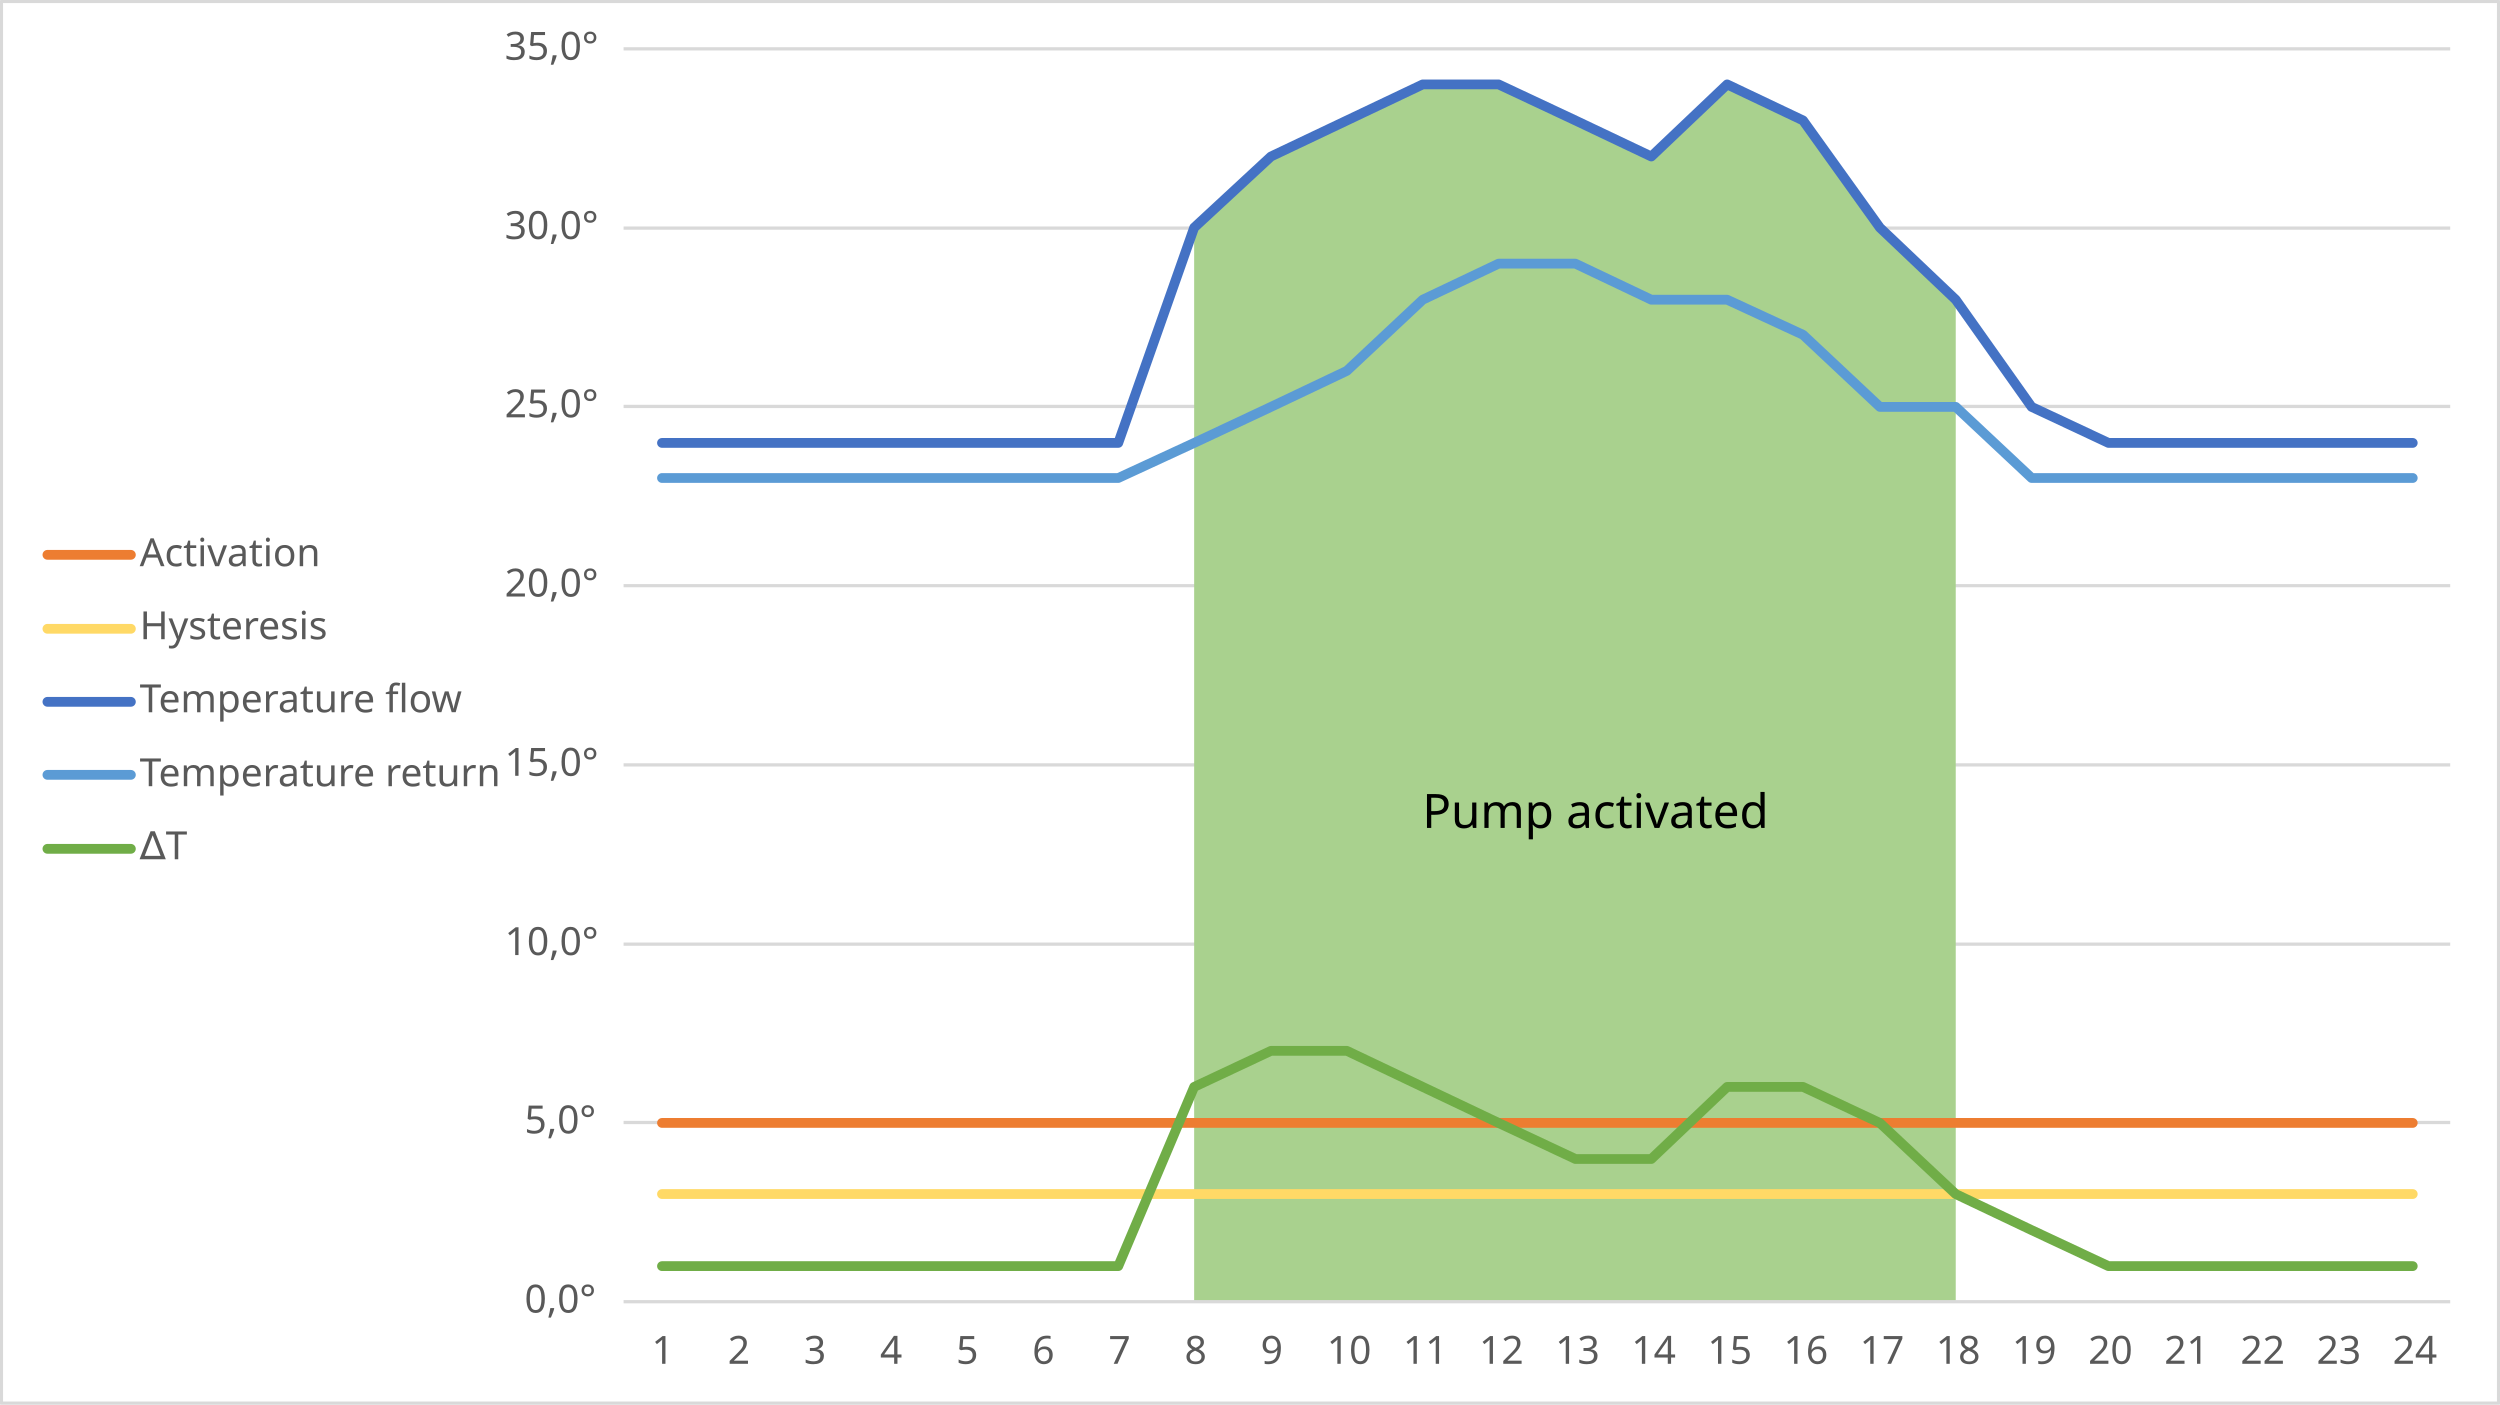
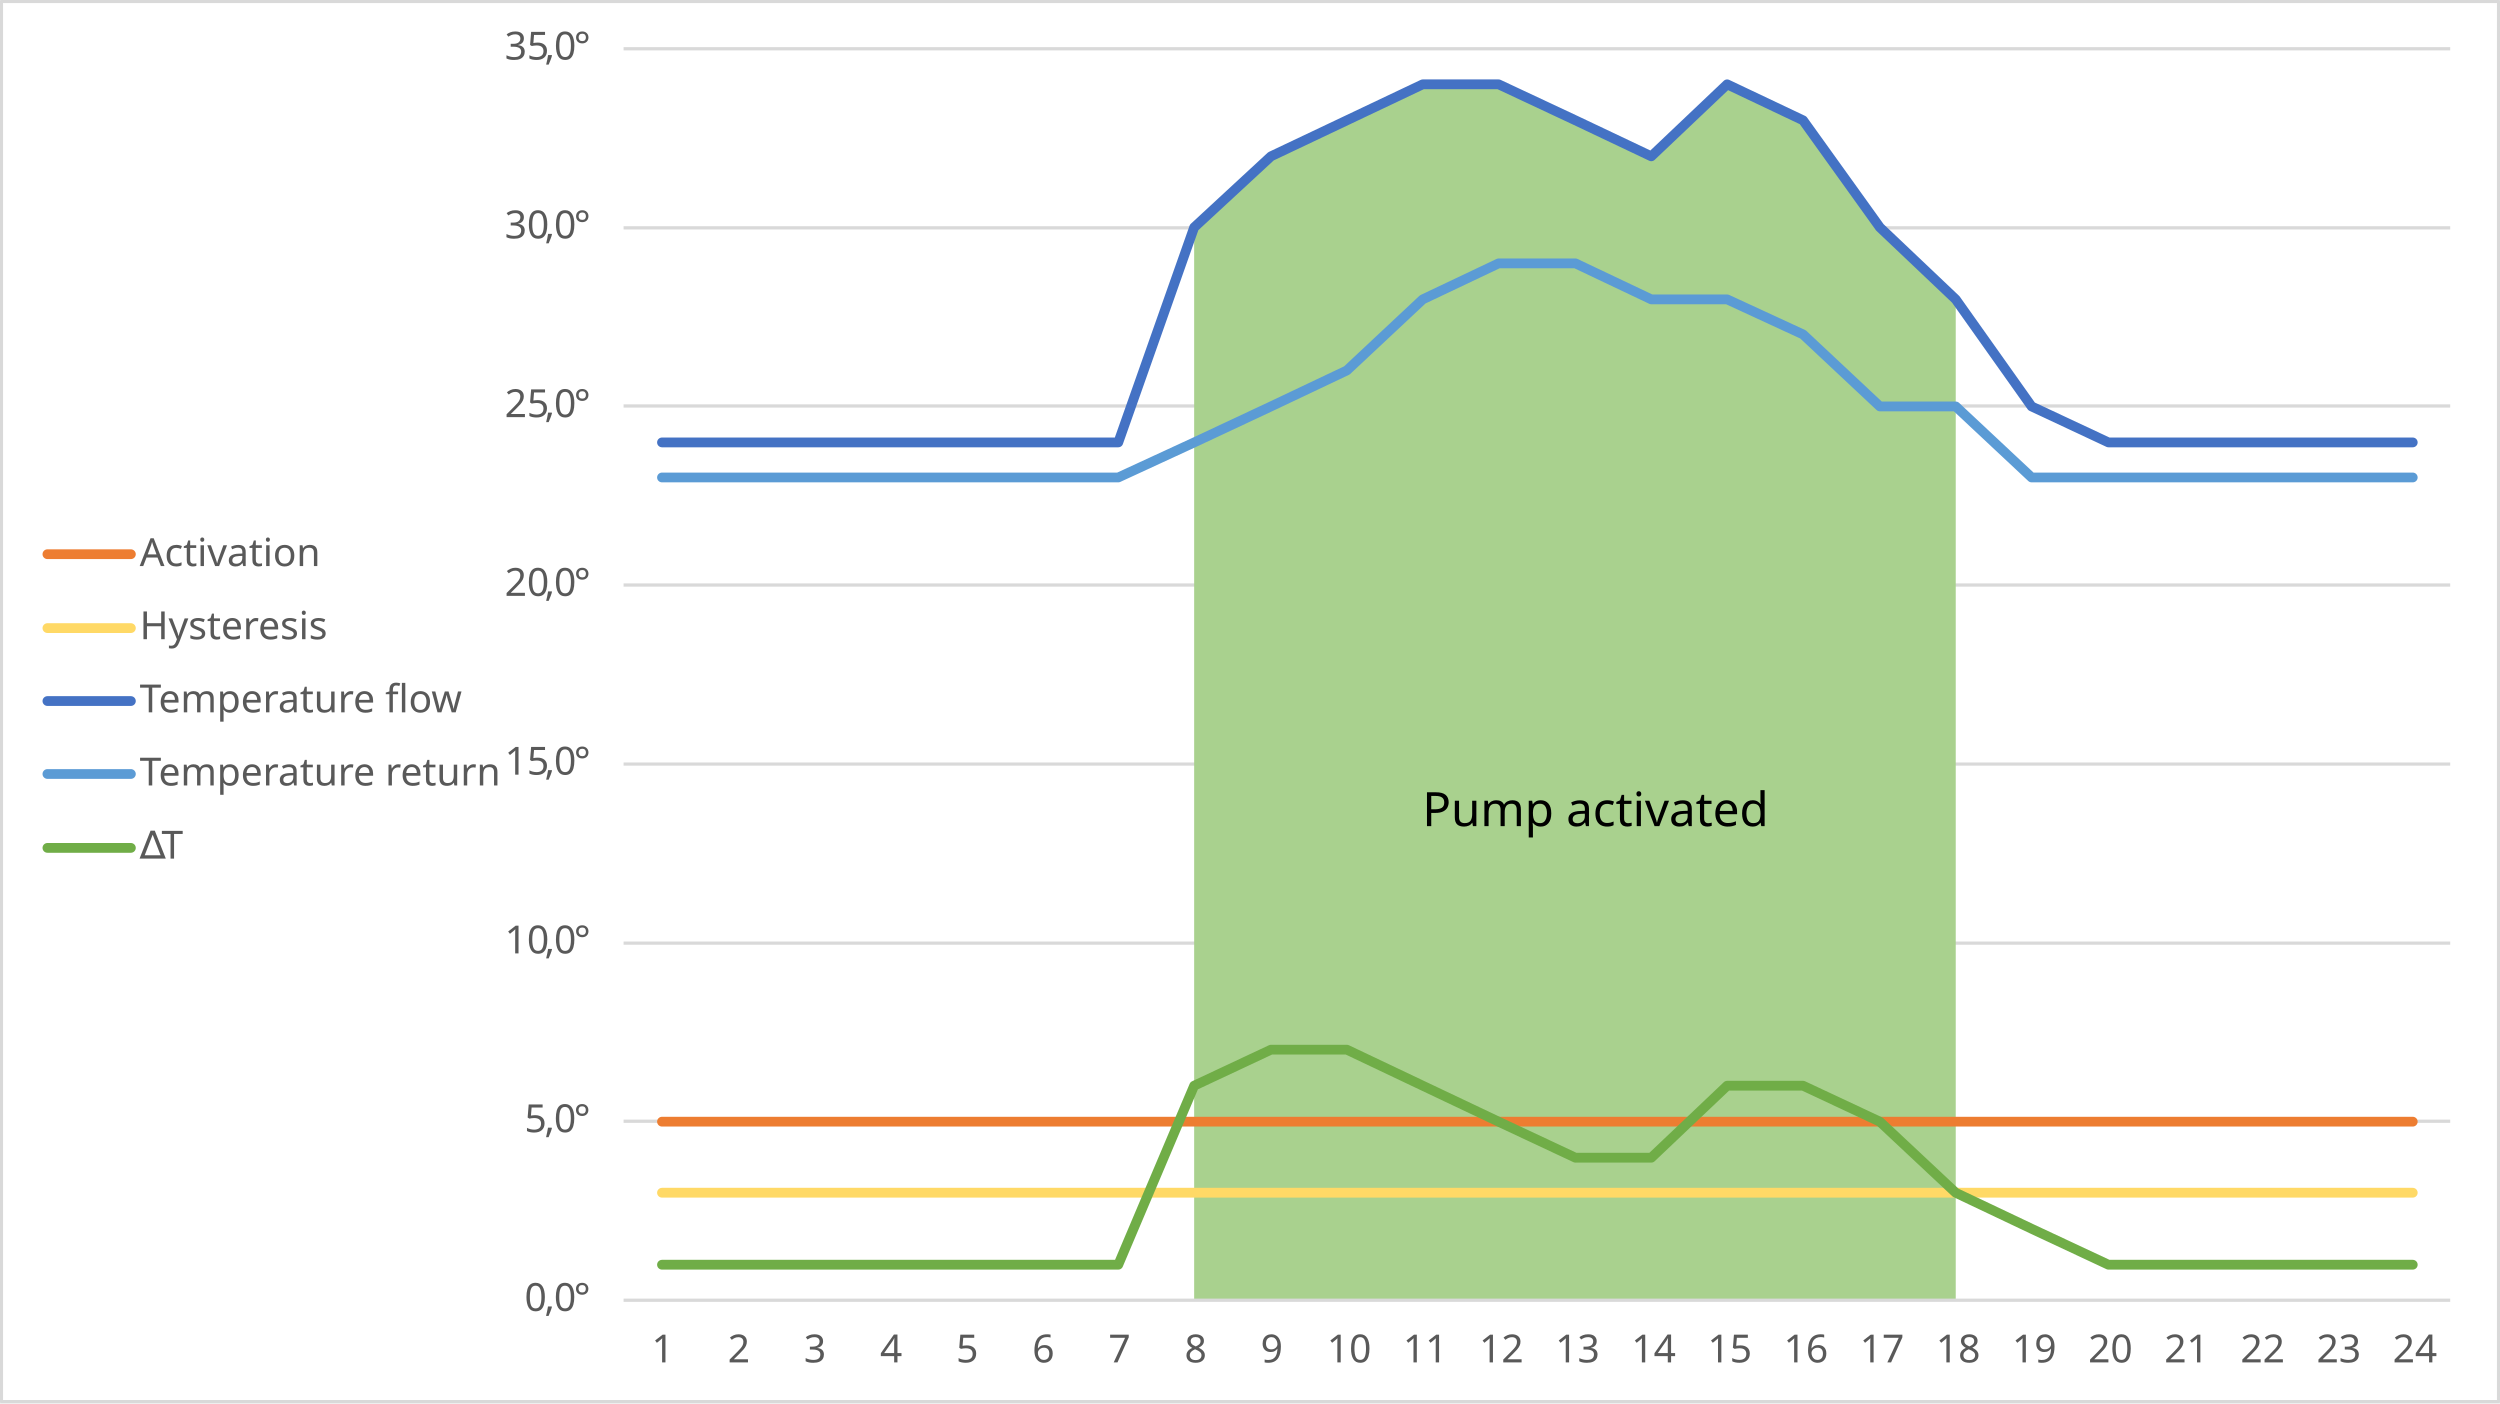
- <svg xmlns="http://www.w3.org/2000/svg" width="2636" height="1481" xml:space="preserve" overflow="hidden">
-   <defs>
-     <clipPath id="clip0">
-       <rect x="2161" y="171" width="2636" height="1481" />
-     </clipPath>
-   </defs>
-   <g clip-path="url(#clip0)" transform="translate(-2161 -171)">
-     <rect x="2162" y="172" width="2633" height="1478" fill="#FFFFFF" />
-     <g>
-       <path d="M2818.5 1354.54 4744.5 1354.54M2818.5 1166.54 4744.5 1166.54M2818.5 977.532 4744.5 977.532M2818.5 788.526 4744.5 788.526M2818.5 599.52 4744.5 599.52M2818.5 411.514 4744.5 411.514M2818.5 222.5 4744.5 222.5" stroke="#D9D9D9" stroke-width="3.438" stroke-linejoin="round" stroke-miterlimit="10" fill="none" />
-     </g>
-     <g>
-       <path d="M2859 1544 2939.1 1544 3019.1 1544 3099.1 1544 3180.1 1544 3260.11 1544 3340.11 1544 3420.11 1544 3420.11 411.013 3501.11 336.011 3581.12 298.01 3661.12 260 3741.12 260 3822.13 298.01 3902.13 336.011 3982.13 260 4062.13 298.01 4143.14 411.013 4223.14 487.016 4223.14 1544 4303.14 1544 4384.14 1544 4464.15 1544 4544.15 1544 4624.15 1544 4705 1544 4705 1544 4624.15 1544 4544.15 1544 4464.15 1544 4384.14 1544 4303.14 1544 4223.14 1544 4223.14 1544 4143.14 1544 4062.13 1544 3982.13 1544 3902.13 1544 3822.13 1544 3741.12 1544 3661.12 1544 3581.12 1544 3501.11 1544 3420.11 1544 3420.11 1544 3340.11 1544 3260.11 1544 3180.1 1544 3099.1 1544 3019.1 1544 2939.1 1544 2859 1544Z" fill="#A9D18E" />
-     </g>
-     <g>
-       <path d="M2818.5 1543.5 4744.5 1543.5" stroke="#D9D9D9" stroke-width="3.438" stroke-linejoin="round" stroke-miterlimit="10" fill="none" fill-rule="evenodd" />
-     </g>
-     <g>
-       <path d="M2859 1355C2885.75 1355 2912.51 1355 2939.26 1355 2966.01 1355 2992.77 1355 3019.52 1355 3046.28 1355 3073.03 1355 3099.78 1355 3126.54 1355 3153.29 1355 3180.04 1355 3206.8 1355 3233.55 1355 3260.3 1355 3287.06 1355 3313.81 1355 3340.57 1355 3367.32 1355 3394.07 1355 3420.83 1355 3447.58 1355 3474.33 1355 3501.09 1355 3527.84 1355 3554.59 1355 3581.35 1355 3608.1 1355 3634.85 1355 3661.61 1355 3688.36 1355 3715.12 1355 3741.87 1355 3768.62 1355 3795.38 1355 3822.13 1355 3848.88 1355 3875.64 1355 3902.39 1355 3929.14 1355 3955.9 1355 3982.65 1355 4009.41 1355 4036.16 1355 4062.91 1355 4089.67 1355 4116.42 1355 4143.17 1355 4169.93 1355 4196.68 1355 4223.43 1355 4250.19 1355 4276.94 1355 4303.7 1355 4330.45 1355 4357.2 1355 4383.96 1355 4410.71 1355 4437.46 1355 4464.22 1355 4490.97 1355 4517.72 1355 4544.48 1355 4571.23 1355 4597.99 1355 4624.74 1355 4651.49 1355 4678.25 1355 4705 1355" stroke="#ED7D31" stroke-width="10.312" stroke-linecap="round" stroke-linejoin="round" stroke-miterlimit="10" fill="none" />
-     </g>
-     <g>
-       <path d="M2859 1430C2885.75 1430 2912.51 1430 2939.26 1430 2966.01 1430 2992.77 1430 3019.52 1430 3046.28 1430 3073.03 1430 3099.78 1430 3126.54 1430 3153.29 1430 3180.04 1430 3206.8 1430 3233.55 1430 3260.3 1430 3287.06 1430 3313.81 1430 3340.57 1430 3367.32 1430 3394.07 1430 3420.83 1430 3447.58 1430 3474.33 1430 3501.09 1430 3527.84 1430 3554.59 1430 3581.35 1430 3608.1 1430 3634.85 1430 3661.61 1430 3688.36 1430 3715.12 1430 3741.87 1430 3768.62 1430 3795.38 1430 3822.13 1430 3848.88 1430 3875.64 1430 3902.39 1430 3929.14 1430 3955.9 1430 3982.65 1430 4009.41 1430 4036.16 1430 4062.91 1430 4089.67 1430 4116.42 1430 4143.17 1430 4169.93 1430 4196.68 1430 4223.43 1430 4250.19 1430 4276.94 1430 4303.7 1430 4330.45 1430 4357.2 1430 4383.96 1430 4410.71 1430 4437.46 1430 4464.22 1430 4490.97 1430 4517.72 1430 4544.48 1430 4571.23 1430 4597.99 1430 4624.74 1430 4651.49 1430 4678.25 1430 4705 1430" stroke="#FFD966" stroke-width="10.312" stroke-linecap="round" stroke-linejoin="round" stroke-miterlimit="10" fill="none" />
-     </g>
-     <g>
-       <path d="M2859 638 2939.1 638 3019.1 638 3099.1 638 3180.1 638 3260.11 638 3340.11 638 3420.11 411.013 3501.11 336.011 3581.12 298.01 3661.12 260 3741.12 260 3822.13 298.01 3902.13 336.011 3982.13 260 4062.13 298.01 4143.14 411.013 4223.14 487.016 4303.14 600.02 4384.14 638 4464.15 638 4544.15 638 4624.15 638 4705 638" stroke="#4472C4" stroke-width="10.312" stroke-linecap="round" stroke-linejoin="round" stroke-miterlimit="10" fill="none" />
-     </g>
-     <g>
-       <path d="M2859 675 2939.1 675 3019.1 675 3099.1 675 3180.1 675 3260.11 675 3340.11 675 3420.11 638.021 3501.11 600.02 3581.12 562.018 3661.12 487.016 3741.12 449 3822.13 449 3902.13 487.016 3982.13 487.016 4062.13 524.017 4143.14 600.02 4223.14 600.02 4303.14 675 4384.14 675 4464.15 675 4544.15 675 4624.15 675 4705 675" stroke="#5B9BD5" stroke-width="10.312" stroke-linecap="round" stroke-linejoin="round" stroke-miterlimit="10" fill="none" />
-     </g>
-     <g>
-       <path d="M2859 1506 2939.1 1506 3019.1 1506 3099.1 1506 3180.1 1506 3260.11 1506 3340.11 1506 3420.11 1317.04 3501.11 1279 3581.12 1279 3661.12 1317.04 3741.12 1355.04 3822.13 1393.05 3902.13 1393.05 3982.13 1317.04 4062.13 1317.04 4143.14 1355.04 4223.14 1430.05 4303.14 1468.05 4384.14 1506 4464.15 1506 4544.15 1506 4624.15 1506 4705 1506" stroke="#70AD47" stroke-width="10.312" stroke-linecap="round" stroke-linejoin="round" stroke-miterlimit="10" fill="none" />
-     </g>
-     <g>
-       <text fill="#595959" font-family="Calibri,Calibri_MSFontService,sans-serif" font-weight="400" font-size="41" transform="matrix(1 0 0 1 2714.07 1555)">0,0°</text>
-     </g>
-     <g>
-       <text fill="#595959" font-family="Calibri,Calibri_MSFontService,sans-serif" font-weight="400" font-size="41" transform="matrix(1 0 0 1 2714.07 1366)">5,0°</text>
-     </g>
-     <g>
-       <text fill="#595959" font-family="Calibri,Calibri_MSFontService,sans-serif" font-weight="400" font-size="41" transform="matrix(1 0 0 1 2693.17 1178)">10,0°</text>
-     </g>
-     <g>
-       <text fill="#595959" font-family="Calibri,Calibri_MSFontService,sans-serif" font-weight="400" font-size="41" transform="matrix(1 0 0 1 2693.17 989)">15,0°</text>
-     </g>
-     <g>
-       <text fill="#595959" font-family="Calibri,Calibri_MSFontService,sans-serif" font-weight="400" font-size="41" transform="matrix(1 0 0 1 2693.17 800)">20,0°</text>
-     </g>
-     <g>
-       <text fill="#595959" font-family="Calibri,Calibri_MSFontService,sans-serif" font-weight="400" font-size="41" transform="matrix(1 0 0 1 2693.17 611)">25,0°</text>
-     </g>
-     <g>
-       <text fill="#595959" font-family="Calibri,Calibri_MSFontService,sans-serif" font-weight="400" font-size="41" transform="matrix(1 0 0 1 2693.17 423)">30,0°</text>
-     </g>
-     <g>
-       <text fill="#595959" font-family="Calibri,Calibri_MSFontService,sans-serif" font-weight="400" font-size="41" transform="matrix(1 0 0 1 2693.17 234)">35,0°</text>
-     </g>
-     <g>
-       <text fill="#595959" font-family="Calibri,Calibri_MSFontService,sans-serif" font-weight="400" font-size="41" transform="matrix(1 0 0 1 2848.09 1609)">1</text>
-     </g>
-     <g>
-       <text fill="#595959" font-family="Calibri,Calibri_MSFontService,sans-serif" font-weight="400" font-size="41" transform="matrix(1 0 0 1 2928.36 1609)">2</text>
-     </g>
-     <g>
-       <text fill="#595959" font-family="Calibri,Calibri_MSFontService,sans-serif" font-weight="400" font-size="41" transform="matrix(1 0 0 1 3008.63 1609)">3</text>
-     </g>
-     <g>
-       <text fill="#595959" font-family="Calibri,Calibri_MSFontService,sans-serif" font-weight="400" font-size="41" transform="matrix(1 0 0 1 3088.9 1609)">4</text>
-     </g>
-     <g>
-       <text fill="#595959" font-family="Calibri,Calibri_MSFontService,sans-serif" font-weight="400" font-size="41" transform="matrix(1 0 0 1 3169.17 1609)">5</text>
-     </g>
-     <g>
-       <text fill="#595959" font-family="Calibri,Calibri_MSFontService,sans-serif" font-weight="400" font-size="41" transform="matrix(1 0 0 1 3249.44 1609)">6</text>
-     </g>
-     <g>
-       <text fill="#595959" font-family="Calibri,Calibri_MSFontService,sans-serif" font-weight="400" font-size="41" transform="matrix(1 0 0 1 3329.71 1609)">7</text>
-     </g>
-     <g>
-       <text fill="#595959" font-family="Calibri,Calibri_MSFontService,sans-serif" font-weight="400" font-size="41" transform="matrix(1 0 0 1 3409.98 1609)">8</text>
-     </g>
-     <g>
-       <text fill="#595959" font-family="Calibri,Calibri_MSFontService,sans-serif" font-weight="400" font-size="41" transform="matrix(1 0 0 1 3490.25 1609)">9</text>
-     </g>
-     <g>
-       <text fill="#595959" font-family="Calibri,Calibri_MSFontService,sans-serif" font-weight="400" font-size="41" transform="matrix(1 0 0 1 3560.07 1609)">10</text>
-     </g>
-     <g>
-       <text fill="#595959" font-family="Calibri,Calibri_MSFontService,sans-serif" font-weight="400" font-size="41" transform="matrix(1 0 0 1 3640.34 1609)">11</text>
-     </g>
-     <g>
-       <text fill="#595959" font-family="Calibri,Calibri_MSFontService,sans-serif" font-weight="400" font-size="41" transform="matrix(1 0 0 1 3720.61 1609)">12</text>
-     </g>
-     <g>
-       <text fill="#595959" font-family="Calibri,Calibri_MSFontService,sans-serif" font-weight="400" font-size="41" transform="matrix(1 0 0 1 3800.88 1609)">13</text>
-     </g>
-     <g>
-       <text fill="#595959" font-family="Calibri,Calibri_MSFontService,sans-serif" font-weight="400" font-size="41" transform="matrix(1 0 0 1 3881.16 1609)">14</text>
-     </g>
-     <g>
-       <text fill="#595959" font-family="Calibri,Calibri_MSFontService,sans-serif" font-weight="400" font-size="41" transform="matrix(1 0 0 1 3961.43 1609)">15</text>
-     </g>
-     <g>
-       <text fill="#595959" font-family="Calibri,Calibri_MSFontService,sans-serif" font-weight="400" font-size="41" transform="matrix(1 0 0 1 4041.7 1609)">16</text>
-     </g>
-     <g>
-       <text fill="#595959" font-family="Calibri,Calibri_MSFontService,sans-serif" font-weight="400" font-size="41" transform="matrix(1 0 0 1 4121.97 1609)">17</text>
-     </g>
-     <g>
-       <text fill="#595959" font-family="Calibri,Calibri_MSFontService,sans-serif" font-weight="400" font-size="41" transform="matrix(1 0 0 1 4202.24 1609)">18</text>
-     </g>
-     <g>
-       <text fill="#595959" font-family="Calibri,Calibri_MSFontService,sans-serif" font-weight="400" font-size="41" transform="matrix(1 0 0 1 4282.51 1609)">19</text>
-     </g>
-     <g>
-       <text fill="#595959" font-family="Calibri,Calibri_MSFontService,sans-serif" font-weight="400" font-size="41" transform="matrix(1 0 0 1 4362.78 1609)">20</text>
-     </g>
-     <g>
-       <text fill="#595959" font-family="Calibri,Calibri_MSFontService,sans-serif" font-weight="400" font-size="41" transform="matrix(1 0 0 1 4443.05 1609)">21</text>
-     </g>
-     <g>
-       <text fill="#595959" font-family="Calibri,Calibri_MSFontService,sans-serif" font-weight="400" font-size="41" transform="matrix(1 0 0 1 4523.32 1609)">22</text>
-     </g>
-     <g>
-       <text fill="#595959" font-family="Calibri,Calibri_MSFontService,sans-serif" font-weight="400" font-size="41" transform="matrix(1 0 0 1 4603.59 1609)">23</text>
-     </g>
-     <g>
-       <text fill="#595959" font-family="Calibri,Calibri_MSFontService,sans-serif" font-weight="400" font-size="41" transform="matrix(1 0 0 1 4683.86 1609)">24</text>
-     </g>
-     <g>
-       <path d="M2211 756 2299 756" stroke="#ED7D31" stroke-width="10.312" stroke-linecap="round" stroke-linejoin="round" stroke-miterlimit="10" fill="none" fill-rule="evenodd" />
-     </g>
-     <g>
-       <text fill="#595959" font-family="Calibri,Calibri_MSFontService,sans-serif" font-weight="400" font-size="41" transform="matrix(1 0 0 1 2308.28 768)">Activation</text>
-     </g>
-     <g>
-       <path d="M2211 834 2299 834" stroke="#FFD966" stroke-width="10.312" stroke-linecap="round" stroke-linejoin="round" stroke-miterlimit="10" fill="none" fill-rule="evenodd" />
-     </g>
-     <g>
-       <text fill="#595959" font-family="Calibri,Calibri_MSFontService,sans-serif" font-weight="400" font-size="41" transform="matrix(1 0 0 1 2308.28 845)">Hysteresis</text>
-     </g>
-     <g>
-       <path d="M2211 911 2299 911" stroke="#4472C4" stroke-width="10.312" stroke-linecap="round" stroke-linejoin="round" stroke-miterlimit="10" fill="none" fill-rule="evenodd" />
-     </g>
-     <g>
-       <text fill="#595959" font-family="Calibri,Calibri_MSFontService,sans-serif" font-weight="400" font-size="41" transform="matrix(1 0 0 1 2308.28 922)">Temperature flow</text>
-     </g>
-     <g>
-       <path d="M2211 988 2299 988" stroke="#5B9BD5" stroke-width="10.312" stroke-linecap="round" stroke-linejoin="round" stroke-miterlimit="10" fill="none" fill-rule="evenodd" />
-     </g>
-     <g>
-       <text fill="#595959" font-family="Calibri,Calibri_MSFontService,sans-serif" font-weight="400" font-size="41" transform="matrix(1 0 0 1 2308.28 1000)">Temperature return</text>
-     </g>
-     <g>
-       <path d="M2211 1066 2299 1066" stroke="#70AD47" stroke-width="10.312" stroke-linecap="round" stroke-linejoin="round" stroke-miterlimit="10" fill="none" fill-rule="evenodd" />
-     </g>
-     <g>
-       <text fill="#595959" font-family="Calibri,Calibri_MSFontService,sans-serif" font-weight="400" font-size="41" transform="matrix(1 0 0 1 2308.28 1077)">∆T</text>
-     </g>
-     <rect x="2162.5" y="172.5" width="2633" height="1478" stroke="#D9D9D9" stroke-width="3.438" stroke-linejoin="round" stroke-miterlimit="10" fill="none" />
-     <text font-family="Calibri,Calibri_MSFontService,sans-serif" font-weight="400" font-size="50" transform="matrix(1 0 0 1 3660.76 1044)">Pump activated</text>
+ <svg xmlns="http://www.w3.org/2000/svg" width="923" height="518" xml:space="preserve" overflow="hidden">
+   <g transform="translate(-102 -96)">
+     <path d="M756.189 60.159 1677.12 60.159 1677.12 577.11 756.189 577.11Z" fill="#FFFFFF" transform="matrix(1.00111 0 0 1 -654.678 36.1904)" />
+     <path d="M985.809 473.769 1659.45 473.769M985.809 408.013 1659.45 408.013M985.809 341.905 1659.45 341.905M985.809 275.798 1659.45 275.798M985.809 209.69 1659.45 209.69M985.809 143.933 1659.45 143.933M985.809 77.822 1659.45 77.822" stroke="#D9D9D9" stroke-width="1.202" stroke-linejoin="round" stroke-miterlimit="10" fill="none" transform="matrix(1.00111 0 0 1 -654.678 36.1904)" />
+     <path d="M999.974 540.035 1027.99 540.035 1055.97 540.035 1083.95 540.035 1112.28 540.035 1140.27 540.035 1168.25 540.035 1196.23 540.035 1196.23 143.757 1224.56 117.524 1252.55 104.233 1280.53 90.939 1308.51 90.939 1336.84 104.233 1364.82 117.524 1392.8 90.939 1420.79 104.233 1449.12 143.757 1477.1 170.34 1477.1 540.035 1505.08 540.035 1533.41 540.035 1561.4 540.035 1589.38 540.035 1617.36 540.035 1645.64 540.035 1645.64 540.035 1617.36 540.035 1589.38 540.035 1561.4 540.035 1533.41 540.035 1505.08 540.035 1477.1 540.035 1477.1 540.035 1449.12 540.035 1420.79 540.035 1392.8 540.035 1364.82 540.035 1336.84 540.035 1308.51 540.035 1280.53 540.035 1252.55 540.035 1224.56 540.035 1196.23 540.035 1196.23 540.035 1168.25 540.035 1140.27 540.035 1112.28 540.035 1083.95 540.035 1055.97 540.035 1027.99 540.035 999.974 540.035Z" fill="#A9D18E" transform="matrix(1.00111 0 0 1 -654.678 36.1904)" />
+     <path d="M985.809 539.86 1659.45 539.86" stroke="#D9D9D9" stroke-width="1.202" stroke-linejoin="round" stroke-miterlimit="10" fill="none" fill-rule="evenodd" transform="matrix(1.00111 0 0 1 -654.678 36.1904)" />
+     <path d="M999.974 473.93C1009.33 473.93 1018.69 473.93 1028.05 473.93 1037.4 473.93 1046.76 473.93 1056.12 473.93 1065.48 473.93 1074.83 473.93 1084.19 473.93 1093.55 473.93 1102.91 473.93 1112.26 473.93 1121.62 473.93 1130.98 473.93 1140.33 473.93 1149.69 473.93 1159.05 473.93 1168.41 473.93 1177.77 473.93 1187.12 473.93 1196.48 473.93 1205.84 473.93 1215.19 473.93 1224.55 473.93 1233.91 473.93 1243.27 473.93 1252.63 473.93 1261.98 473.93 1271.34 473.93 1280.7 473.93 1290.05 473.93 1299.41 473.93 1308.77 473.93 1318.13 473.93 1327.49 473.93 1336.84 473.93 1346.2 473.93 1355.56 473.93 1364.91 473.93 1374.27 473.93 1383.63 473.93 1392.99 473.93 1402.35 473.93 1411.7 473.93 1421.06 473.93 1430.42 473.93 1439.77 473.93 1449.13 473.93 1458.49 473.93 1467.85 473.93 1477.2 473.93 1486.56 473.93 1495.92 473.93 1505.28 473.93 1514.63 473.93 1523.99 473.93 1533.35 473.93 1542.71 473.93 1552.06 473.93 1561.42 473.93 1570.78 473.93 1580.13 473.93 1589.49 473.93 1598.85 473.93 1608.21 473.93 1617.57 473.93 1626.92 473.93 1636.28 473.93 1645.64 473.93" stroke="#ED7D31" stroke-width="3.607" stroke-linecap="round" stroke-linejoin="round" stroke-miterlimit="10" fill="none" transform="matrix(1.00111 0 0 1 -654.678 36.1904)" />
+     <path d="M999.974 500.162C1009.33 500.162 1018.69 500.162 1028.05 500.162 1037.4 500.162 1046.76 500.162 1056.12 500.162 1065.48 500.162 1074.83 500.162 1084.19 500.162 1093.55 500.162 1102.91 500.162 1112.26 500.162 1121.62 500.162 1130.98 500.162 1140.33 500.162 1149.69 500.162 1159.05 500.162 1168.41 500.162 1177.77 500.162 1187.12 500.162 1196.48 500.162 1205.84 500.162 1215.19 500.162 1224.55 500.162 1233.91 500.162 1243.27 500.162 1252.63 500.162 1261.98 500.162 1271.34 500.162 1280.7 500.162 1290.05 500.162 1299.41 500.162 1308.77 500.162 1318.13 500.162 1327.49 500.162 1336.84 500.162 1346.2 500.162 1355.56 500.162 1364.91 500.162 1374.27 500.162 1383.63 500.162 1392.99 500.162 1402.35 500.162 1411.7 500.162 1421.06 500.162 1430.42 500.162 1439.77 500.162 1449.13 500.162 1458.49 500.162 1467.85 500.162 1477.2 500.162 1486.56 500.162 1495.92 500.162 1505.28 500.162 1514.63 500.162 1523.99 500.162 1533.35 500.162 1542.71 500.162 1552.06 500.162 1561.42 500.162 1570.78 500.162 1580.13 500.162 1589.49 500.162 1598.85 500.162 1608.21 500.162 1617.57 500.162 1626.92 500.162 1636.28 500.162 1645.64 500.162" stroke="#FFD966" stroke-width="3.607" stroke-linecap="round" stroke-linejoin="round" stroke-miterlimit="10" fill="none" transform="matrix(1.00111 0 0 1 -654.678 36.1904)" />
+     <path d="M999.974 223.149 1027.99 223.149 1055.97 223.149 1083.95 223.149 1112.28 223.149 1140.27 223.149 1168.25 223.149 1196.23 143.757 1224.56 117.524 1252.55 104.233 1280.53 90.939 1308.51 90.939 1336.84 104.233 1364.82 117.524 1392.8 90.939 1420.79 104.233 1449.12 143.757 1477.1 170.34 1505.08 209.865 1533.41 223.149 1561.4 223.149 1589.38 223.149 1617.36 223.149 1645.64 223.149" stroke="#4472C4" stroke-width="3.607" stroke-linecap="round" stroke-linejoin="round" stroke-miterlimit="10" fill="none" transform="matrix(1.00111 0 0 1 -654.678 36.1904)" />
+     <path d="M999.974 236.09 1027.99 236.09 1055.97 236.09 1083.95 236.09 1112.28 236.09 1140.27 236.09 1168.25 236.09 1196.23 223.157 1224.56 209.865 1252.55 196.573 1280.53 170.34 1308.51 157.044 1336.84 157.044 1364.82 170.34 1392.8 170.34 1420.79 183.282 1449.12 209.865 1477.1 209.865 1505.08 236.09 1533.41 236.09 1561.4 236.09 1589.38 236.09 1617.36 236.09 1645.64 236.09" stroke="#5B9BD5" stroke-width="3.607" stroke-linecap="round" stroke-linejoin="round" stroke-miterlimit="10" fill="none" transform="matrix(1.00111 0 0 1 -654.678 36.1904)" />
+     <path d="M999.974 526.744 1027.99 526.744 1055.97 526.744 1083.95 526.744 1112.28 526.744 1140.27 526.744 1168.25 526.744 1196.23 460.653 1224.56 447.348 1252.55 447.348 1280.53 460.653 1308.51 473.944 1336.84 487.238 1364.82 487.238 1392.8 460.653 1420.79 460.653 1449.12 473.944 1477.1 500.18 1505.08 513.471 1533.41 526.744 1561.4 526.744 1589.38 526.744 1617.36 526.744 1645.64 526.744" stroke="#70AD47" stroke-width="3.607" stroke-linecap="round" stroke-linejoin="round" stroke-miterlimit="10" fill="none" transform="matrix(1.00111 0 0 1 -654.678 36.1904)" />
+     <text fill="#595959" font-family="Calibri,Calibri_MSFontService,sans-serif" font-weight="400" font-size="41" transform="matrix(0.350152 0 0 0.349764 295.658 580)">0</text>
+     <text fill="#595959" font-family="Calibri,Calibri_MSFontService,sans-serif" font-weight="400" font-size="41" transform="matrix(0.350152 0 0 0.349764 303.012 580)">,</text>
+     <text fill="#595959" font-family="Calibri,Calibri_MSFontService,sans-serif" font-weight="400" font-size="41" transform="matrix(0.350152 0 0 0.349764 306.513 580)">0</text>
+     <text fill="#595959" font-family="Calibri,Calibri_MSFontService,sans-serif" font-weight="400" font-size="41" transform="matrix(0.350152 0 0 0.349764 313.866 580)">°</text>
+     <text fill="#595959" font-family="Calibri,Calibri_MSFontService,sans-serif" font-weight="400" font-size="41" transform="matrix(0.350152 0 0 0.349764 295.658 514)">5</text>
+     <text fill="#595959" font-family="Calibri,Calibri_MSFontService,sans-serif" font-weight="400" font-size="41" transform="matrix(0.350152 0 0 0.349764 303.012 514)">,</text>
+     <text fill="#595959" font-family="Calibri,Calibri_MSFontService,sans-serif" font-weight="400" font-size="41" transform="matrix(0.350152 0 0 0.349764 306.513 514)">0</text>
+     <text fill="#595959" font-family="Calibri,Calibri_MSFontService,sans-serif" font-weight="400" font-size="41" transform="matrix(0.350152 0 0 0.349764 313.866 514)">°</text>
+     <text fill="#595959" font-family="Calibri,Calibri_MSFontService,sans-serif" font-weight="400" font-size="41" transform="matrix(0.350152 0 0 0.349764 288.34 448)">10</text>
+     <text fill="#595959" font-family="Calibri,Calibri_MSFontService,sans-serif" font-weight="400" font-size="41" transform="matrix(0.350152 0 0 0.349764 303.047 448)">,</text>
+     <text fill="#595959" font-family="Calibri,Calibri_MSFontService,sans-serif" font-weight="400" font-size="41" transform="matrix(0.350152 0 0 0.349764 306.548 448)">0</text>
+     <text fill="#595959" font-family="Calibri,Calibri_MSFontService,sans-serif" font-weight="400" font-size="41" transform="matrix(0.350152 0 0 0.349764 313.901 448)">°</text>
+     <text fill="#595959" font-family="Calibri,Calibri_MSFontService,sans-serif" font-weight="400" font-size="41" transform="matrix(0.350152 0 0 0.349764 288.34 382)">15</text>
+     <text fill="#595959" font-family="Calibri,Calibri_MSFontService,sans-serif" font-weight="400" font-size="41" transform="matrix(0.350152 0 0 0.349764 303.047 382)">,</text>
+     <text fill="#595959" font-family="Calibri,Calibri_MSFontService,sans-serif" font-weight="400" font-size="41" transform="matrix(0.350152 0 0 0.349764 306.548 382)">0</text>
+     <text fill="#595959" font-family="Calibri,Calibri_MSFontService,sans-serif" font-weight="400" font-size="41" transform="matrix(0.350152 0 0 0.349764 313.901 382)">°</text>
+     <text fill="#595959" font-family="Calibri,Calibri_MSFontService,sans-serif" font-weight="400" font-size="41" transform="matrix(0.350152 0 0 0.349764 288.34 316)">20</text>
+     <text fill="#595959" font-family="Calibri,Calibri_MSFontService,sans-serif" font-weight="400" font-size="41" transform="matrix(0.350152 0 0 0.349764 303.047 316)">,</text>
+     <text fill="#595959" font-family="Calibri,Calibri_MSFontService,sans-serif" font-weight="400" font-size="41" transform="matrix(0.350152 0 0 0.349764 306.548 316)">0</text>
+     <text fill="#595959" font-family="Calibri,Calibri_MSFontService,sans-serif" font-weight="400" font-size="41" transform="matrix(0.350152 0 0 0.349764 313.901 316)">°</text>
+     <text fill="#595959" font-family="Calibri,Calibri_MSFontService,sans-serif" font-weight="400" font-size="41" transform="matrix(0.350152 0 0 0.349764 288.34 250)">25</text>
+     <text fill="#595959" font-family="Calibri,Calibri_MSFontService,sans-serif" font-weight="400" font-size="41" transform="matrix(0.350152 0 0 0.349764 303.047 250)">,</text>
+     <text fill="#595959" font-family="Calibri,Calibri_MSFontService,sans-serif" font-weight="400" font-size="41" transform="matrix(0.350152 0 0 0.349764 306.548 250)">0</text>
+     <text fill="#595959" font-family="Calibri,Calibri_MSFontService,sans-serif" font-weight="400" font-size="41" transform="matrix(0.350152 0 0 0.349764 313.901 250)">°</text>
+     <text fill="#595959" font-family="Calibri,Calibri_MSFontService,sans-serif" font-weight="400" font-size="41" transform="matrix(0.350152 0 0 0.349764 288.34 184)">30</text>
+     <text fill="#595959" font-family="Calibri,Calibri_MSFontService,sans-serif" font-weight="400" font-size="41" transform="matrix(0.350152 0 0 0.349764 303.047 184)">,</text>
+     <text fill="#595959" font-family="Calibri,Calibri_MSFontService,sans-serif" font-weight="400" font-size="41" transform="matrix(0.350152 0 0 0.349764 306.548 184)">0</text>
+     <text fill="#595959" font-family="Calibri,Calibri_MSFontService,sans-serif" font-weight="400" font-size="41" transform="matrix(0.350152 0 0 0.349764 313.901 184)">°</text>
+     <text fill="#595959" font-family="Calibri,Calibri_MSFontService,sans-serif" font-weight="400" font-size="41" transform="matrix(0.350152 0 0 0.349764 288.34 118)">35</text>
+     <text fill="#595959" font-family="Calibri,Calibri_MSFontService,sans-serif" font-weight="400" font-size="41" transform="matrix(0.350152 0 0 0.349764 303.047 118)">,</text>
+     <text fill="#595959" font-family="Calibri,Calibri_MSFontService,sans-serif" font-weight="400" font-size="41" transform="matrix(0.350152 0 0 0.349764 306.548 118)">0</text>
+     <text fill="#595959" font-family="Calibri,Calibri_MSFontService,sans-serif" font-weight="400" font-size="41" transform="matrix(0.350152 0 0 0.349764 313.901 118)">°</text>
+     <text fill="#595959" font-family="Calibri,Calibri_MSFontService,sans-serif" font-weight="400" font-size="41" transform="matrix(0.350152 0 0 0.349764 342.586 599)">1</text>
+     <text fill="#595959" font-family="Calibri,Calibri_MSFontService,sans-serif" font-weight="400" font-size="41" transform="matrix(0.350152 0 0 0.349764 370.692 599)">2</text>
+     <text fill="#595959" font-family="Calibri,Calibri_MSFontService,sans-serif" font-weight="400" font-size="41" transform="matrix(0.350152 0 0 0.349764 398.799 599)">3</text>
+     <text fill="#595959" font-family="Calibri,Calibri_MSFontService,sans-serif" font-weight="400" font-size="41" transform="matrix(0.350152 0 0 0.349764 426.906 599)">4</text>
+     <text fill="#595959" font-family="Calibri,Calibri_MSFontService,sans-serif" font-weight="400" font-size="41" transform="matrix(0.350152 0 0 0.349764 455.012 599)">5</text>
+     <text fill="#595959" font-family="Calibri,Calibri_MSFontService,sans-serif" font-weight="400" font-size="41" transform="matrix(0.350152 0 0 0.349764 483.119 599)">6</text>
+     <text fill="#595959" font-family="Calibri,Calibri_MSFontService,sans-serif" font-weight="400" font-size="41" transform="matrix(0.350152 0 0 0.349764 511.226 599)">7</text>
+     <text fill="#595959" font-family="Calibri,Calibri_MSFontService,sans-serif" font-weight="400" font-size="41" transform="matrix(0.350152 0 0 0.349764 539.333 599)">8</text>
+     <text fill="#595959" font-family="Calibri,Calibri_MSFontService,sans-serif" font-weight="400" font-size="41" transform="matrix(0.350152 0 0 0.349764 567.439 599)">9</text>
+     <text fill="#595959" font-family="Calibri,Calibri_MSFontService,sans-serif" font-weight="400" font-size="41" transform="matrix(0.350152 0 0 0.349764 591.887 599)">10</text>
+     <text fill="#595959" font-family="Calibri,Calibri_MSFontService,sans-serif" font-weight="400" font-size="41" transform="matrix(0.350152 0 0 0.349764 619.993 599)">11</text>
+     <text fill="#595959" font-family="Calibri,Calibri_MSFontService,sans-serif" font-weight="400" font-size="41" transform="matrix(0.350152 0 0 0.349764 648.1 599)">12</text>
+     <text fill="#595959" font-family="Calibri,Calibri_MSFontService,sans-serif" font-weight="400" font-size="41" transform="matrix(0.350152 0 0 0.349764 676.207 599)">13</text>
+     <text fill="#595959" font-family="Calibri,Calibri_MSFontService,sans-serif" font-weight="400" font-size="41" transform="matrix(0.350152 0 0 0.349764 704.317 599)">14</text>
+     <text fill="#595959" font-family="Calibri,Calibri_MSFontService,sans-serif" font-weight="400" font-size="41" transform="matrix(0.350152 0 0 0.349764 732.424 599)">15</text>
+     <text fill="#595959" font-family="Calibri,Calibri_MSFontService,sans-serif" font-weight="400" font-size="41" transform="matrix(0.350152 0 0 0.349764 760.53 599)">16</text>
+     <text fill="#595959" font-family="Calibri,Calibri_MSFontService,sans-serif" font-weight="400" font-size="41" transform="matrix(0.350152 0 0 0.349764 788.637 599)">17</text>
+     <text fill="#595959" font-family="Calibri,Calibri_MSFontService,sans-serif" font-weight="400" font-size="41" transform="matrix(0.350152 0 0 0.349764 816.744 599)">18</text>
+     <text fill="#595959" font-family="Calibri,Calibri_MSFontService,sans-serif" font-weight="400" font-size="41" transform="matrix(0.350152 0 0 0.349764 844.85 599)">19</text>
+     <text fill="#595959" font-family="Calibri,Calibri_MSFontService,sans-serif" font-weight="400" font-size="41" transform="matrix(0.350152 0 0 0.349764 872.957 599)">20</text>
+     <text fill="#595959" font-family="Calibri,Calibri_MSFontService,sans-serif" font-weight="400" font-size="41" transform="matrix(0.350152 0 0 0.349764 901.064 599)">21</text>
+     <text fill="#595959" font-family="Calibri,Calibri_MSFontService,sans-serif" font-weight="400" font-size="41" transform="matrix(0.350152 0 0 0.349764 929.17 599)">22</text>
+     <text fill="#595959" font-family="Calibri,Calibri_MSFontService,sans-serif" font-weight="400" font-size="41" transform="matrix(0.350152 0 0 0.349764 957.277 599)">23</text>
+     <text fill="#595959" font-family="Calibri,Calibri_MSFontService,sans-serif" font-weight="400" font-size="41" transform="matrix(0.350152 0 0 0.349764 985.384 599)">24</text>
+     <path d="M773.327 264.421 804.107 264.421" stroke="#ED7D31" stroke-width="3.607" stroke-linecap="round" stroke-linejoin="round" stroke-miterlimit="10" fill="none" fill-rule="evenodd" transform="matrix(1.00111 0 0 1 -654.678 36.1904)" />
+     <text fill="#595959" font-family="Calibri,Calibri_MSFontService,sans-serif" font-weight="400" font-size="41" transform="matrix(0.350152 0 0 0.349764 153.57 305)">Activation</text>
+     <path d="M773.327 291.703 804.107 291.703" stroke="#FFD966" stroke-width="3.607" stroke-linecap="round" stroke-linejoin="round" stroke-miterlimit="10" fill="none" fill-rule="evenodd" transform="matrix(1.00111 0 0 1 -654.678 36.1904)" />
+     <text fill="#595959" font-family="Calibri,Calibri_MSFontService,sans-serif" font-weight="400" font-size="41" transform="matrix(0.350152 0 0 0.349764 153.57 332)">Hysteresis</text>
+     <path d="M773.327 318.635 804.107 318.635" stroke="#4472C4" stroke-width="3.607" stroke-linecap="round" stroke-linejoin="round" stroke-miterlimit="10" fill="none" fill-rule="evenodd" transform="matrix(1.00111 0 0 1 -654.678 36.1904)" />
+     <text fill="#595959" font-family="Calibri,Calibri_MSFontService,sans-serif" font-weight="400" font-size="41" transform="matrix(0.350152 0 0 0.349764 153.57 359)">Temperature flow</text>
+     <path d="M773.327 345.566 804.107 345.566" stroke="#5B9BD5" stroke-width="3.607" stroke-linecap="round" stroke-linejoin="round" stroke-miterlimit="10" fill="none" fill-rule="evenodd" transform="matrix(1.00111 0 0 1 -654.678 36.1904)" />
+     <text fill="#595959" font-family="Calibri,Calibri_MSFontService,sans-serif" font-weight="400" font-size="41" transform="matrix(0.350152 0 0 0.349764 153.57 386)">Temperature return</text>
+     <path d="M773.327 372.848 804.107 372.848" stroke="#70AD47" stroke-width="3.607" stroke-linecap="round" stroke-linejoin="round" stroke-miterlimit="10" fill="none" fill-rule="evenodd" transform="matrix(1.00111 0 0 1 -654.678 36.1904)" />
+     <text fill="#595959" font-family="Calibri,Calibri_MSFontService,sans-serif" font-weight="400" font-size="41" transform="matrix(0.350152 0 0 0.349764 153.57 413)">∆</text>
+     <text fill="#595959" font-family="Calibri,Calibri_MSFontService,sans-serif" font-weight="400" font-size="41" transform="matrix(0.350152 0 0 0.349764 161.624 413)">T</text>
+     <path d="M756.364 60.334 1677.29 60.334 1677.29 577.285 756.364 577.285Z" stroke="#D9D9D9" stroke-width="1.202" stroke-linejoin="round" stroke-miterlimit="10" fill="none" transform="matrix(1.00111 0 0 1 -654.678 36.1904)" />
+     <text font-family="Calibri,Calibri_MSFontService,sans-serif" font-weight="400" font-size="50" transform="matrix(0.350152 0 0 0.349764 627.144 401)">Pump activated</text>
  </g>
</svg>
